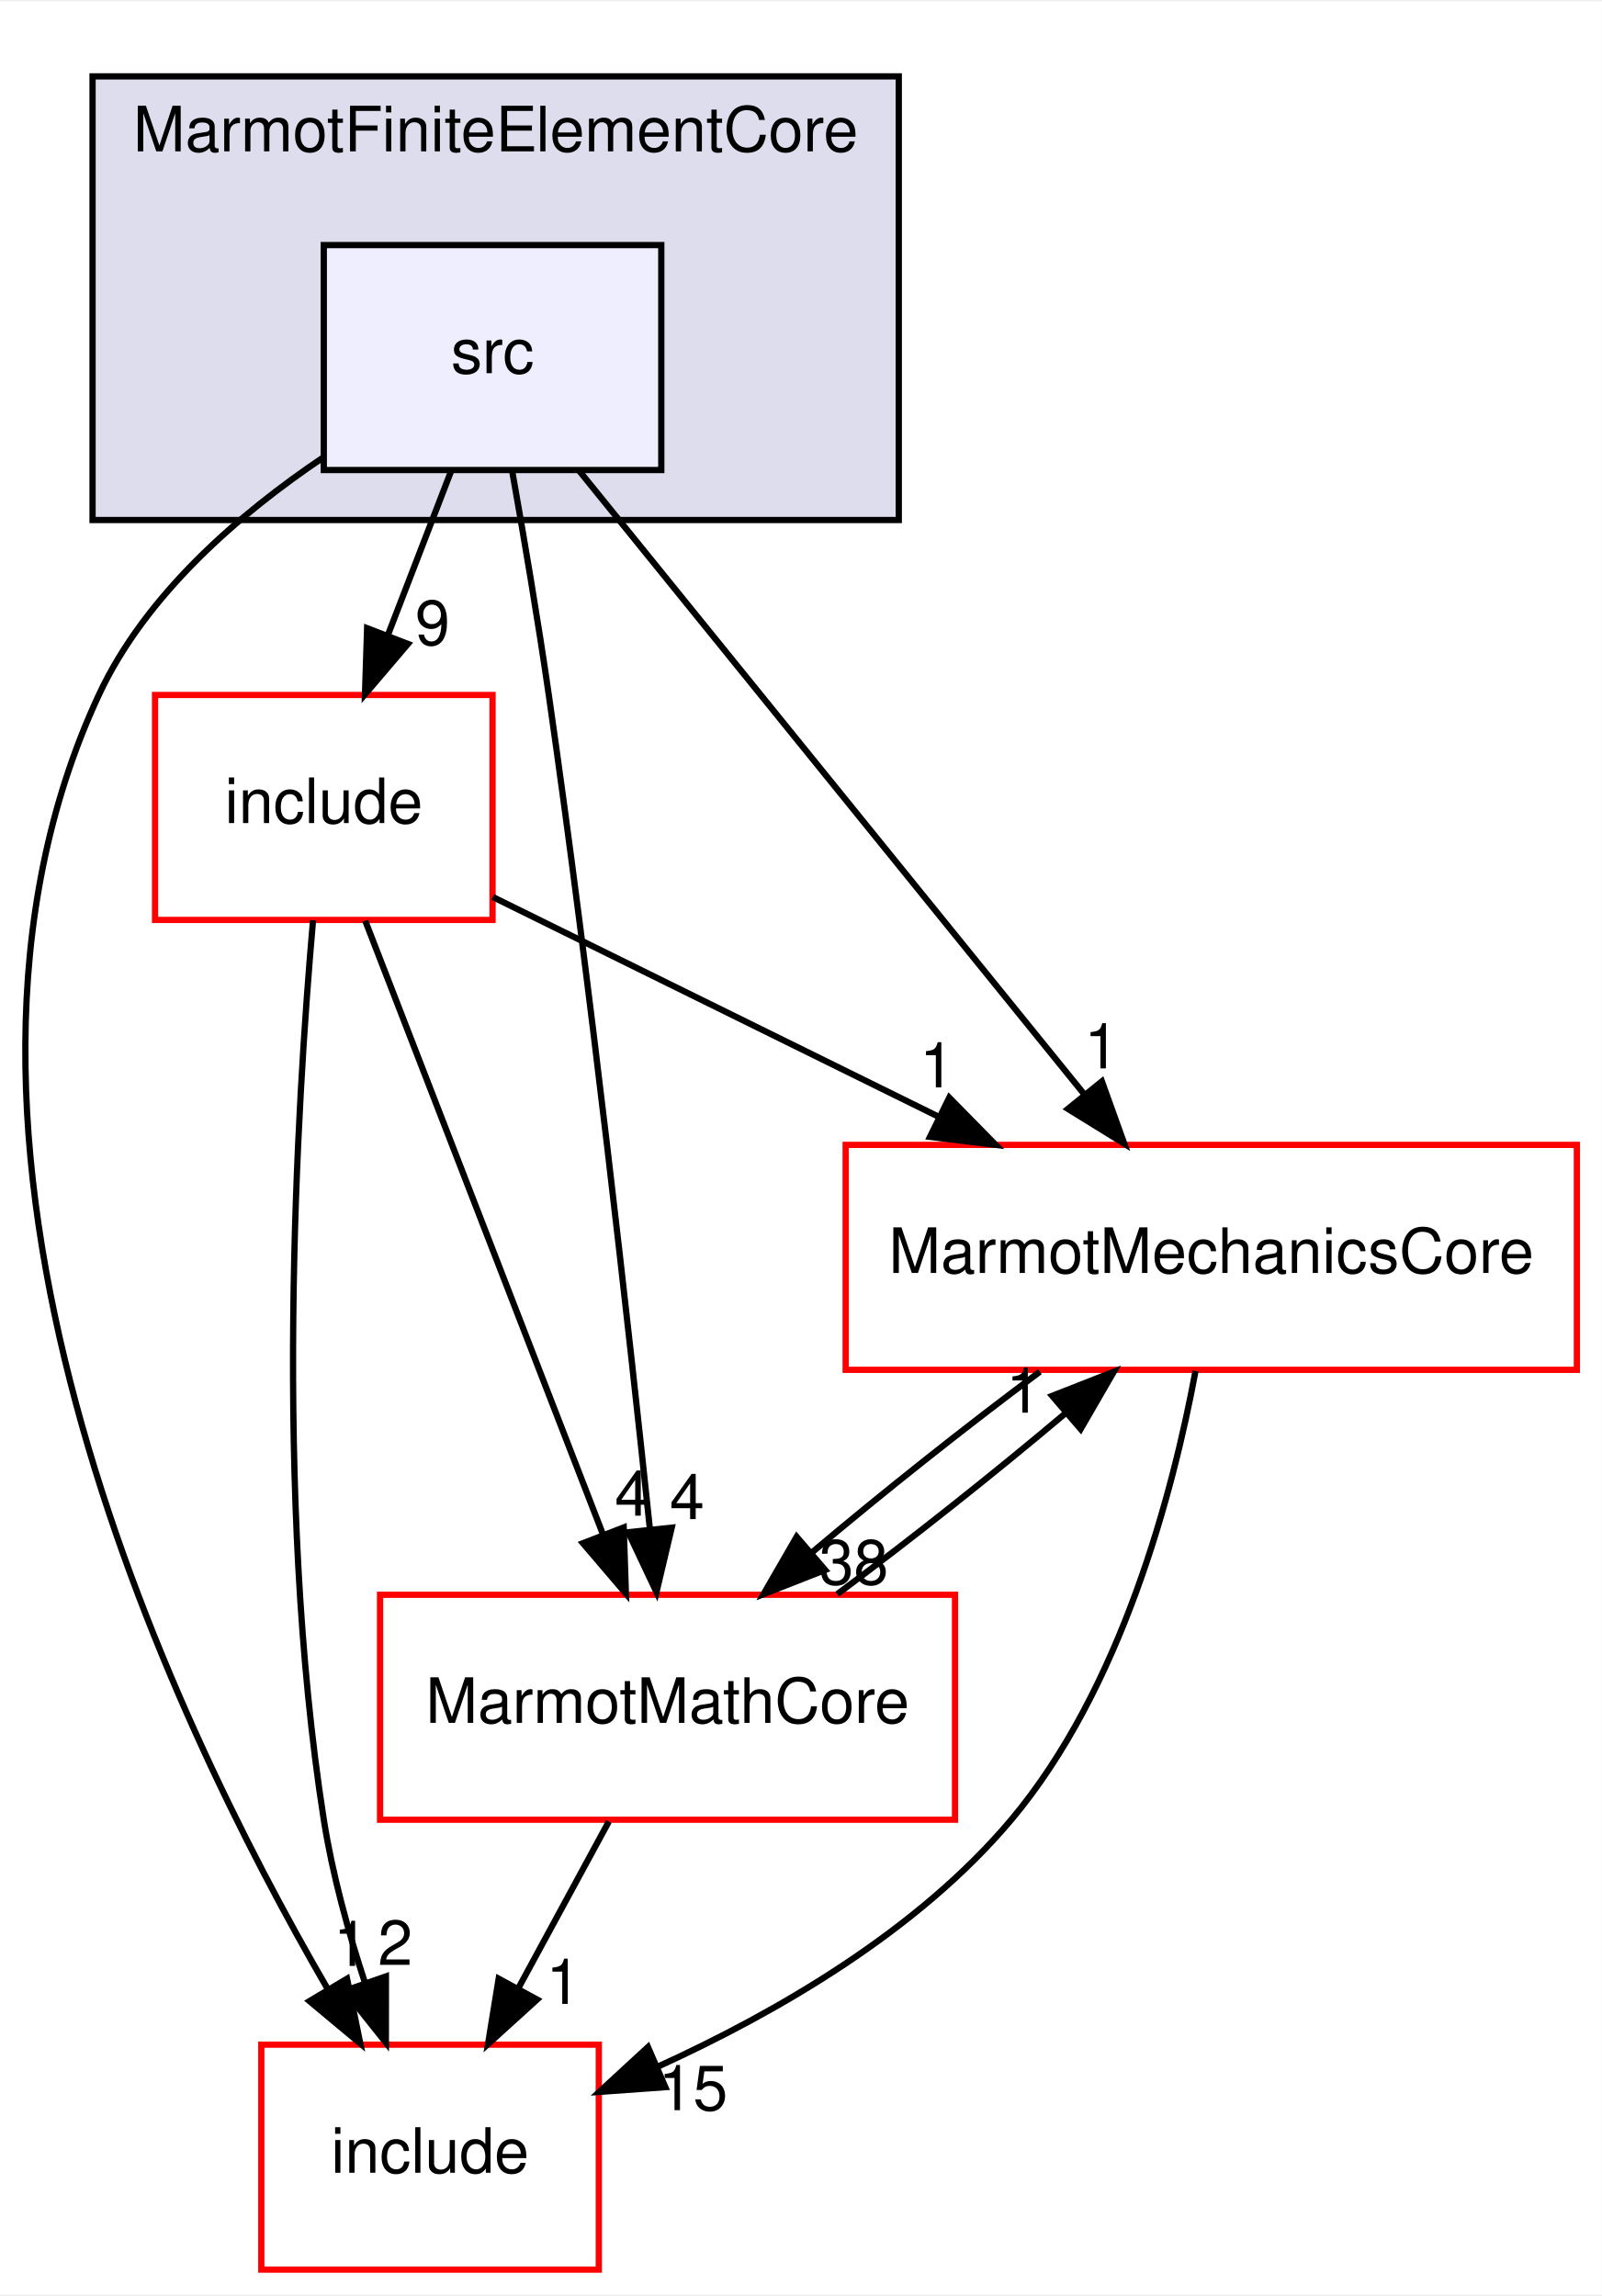
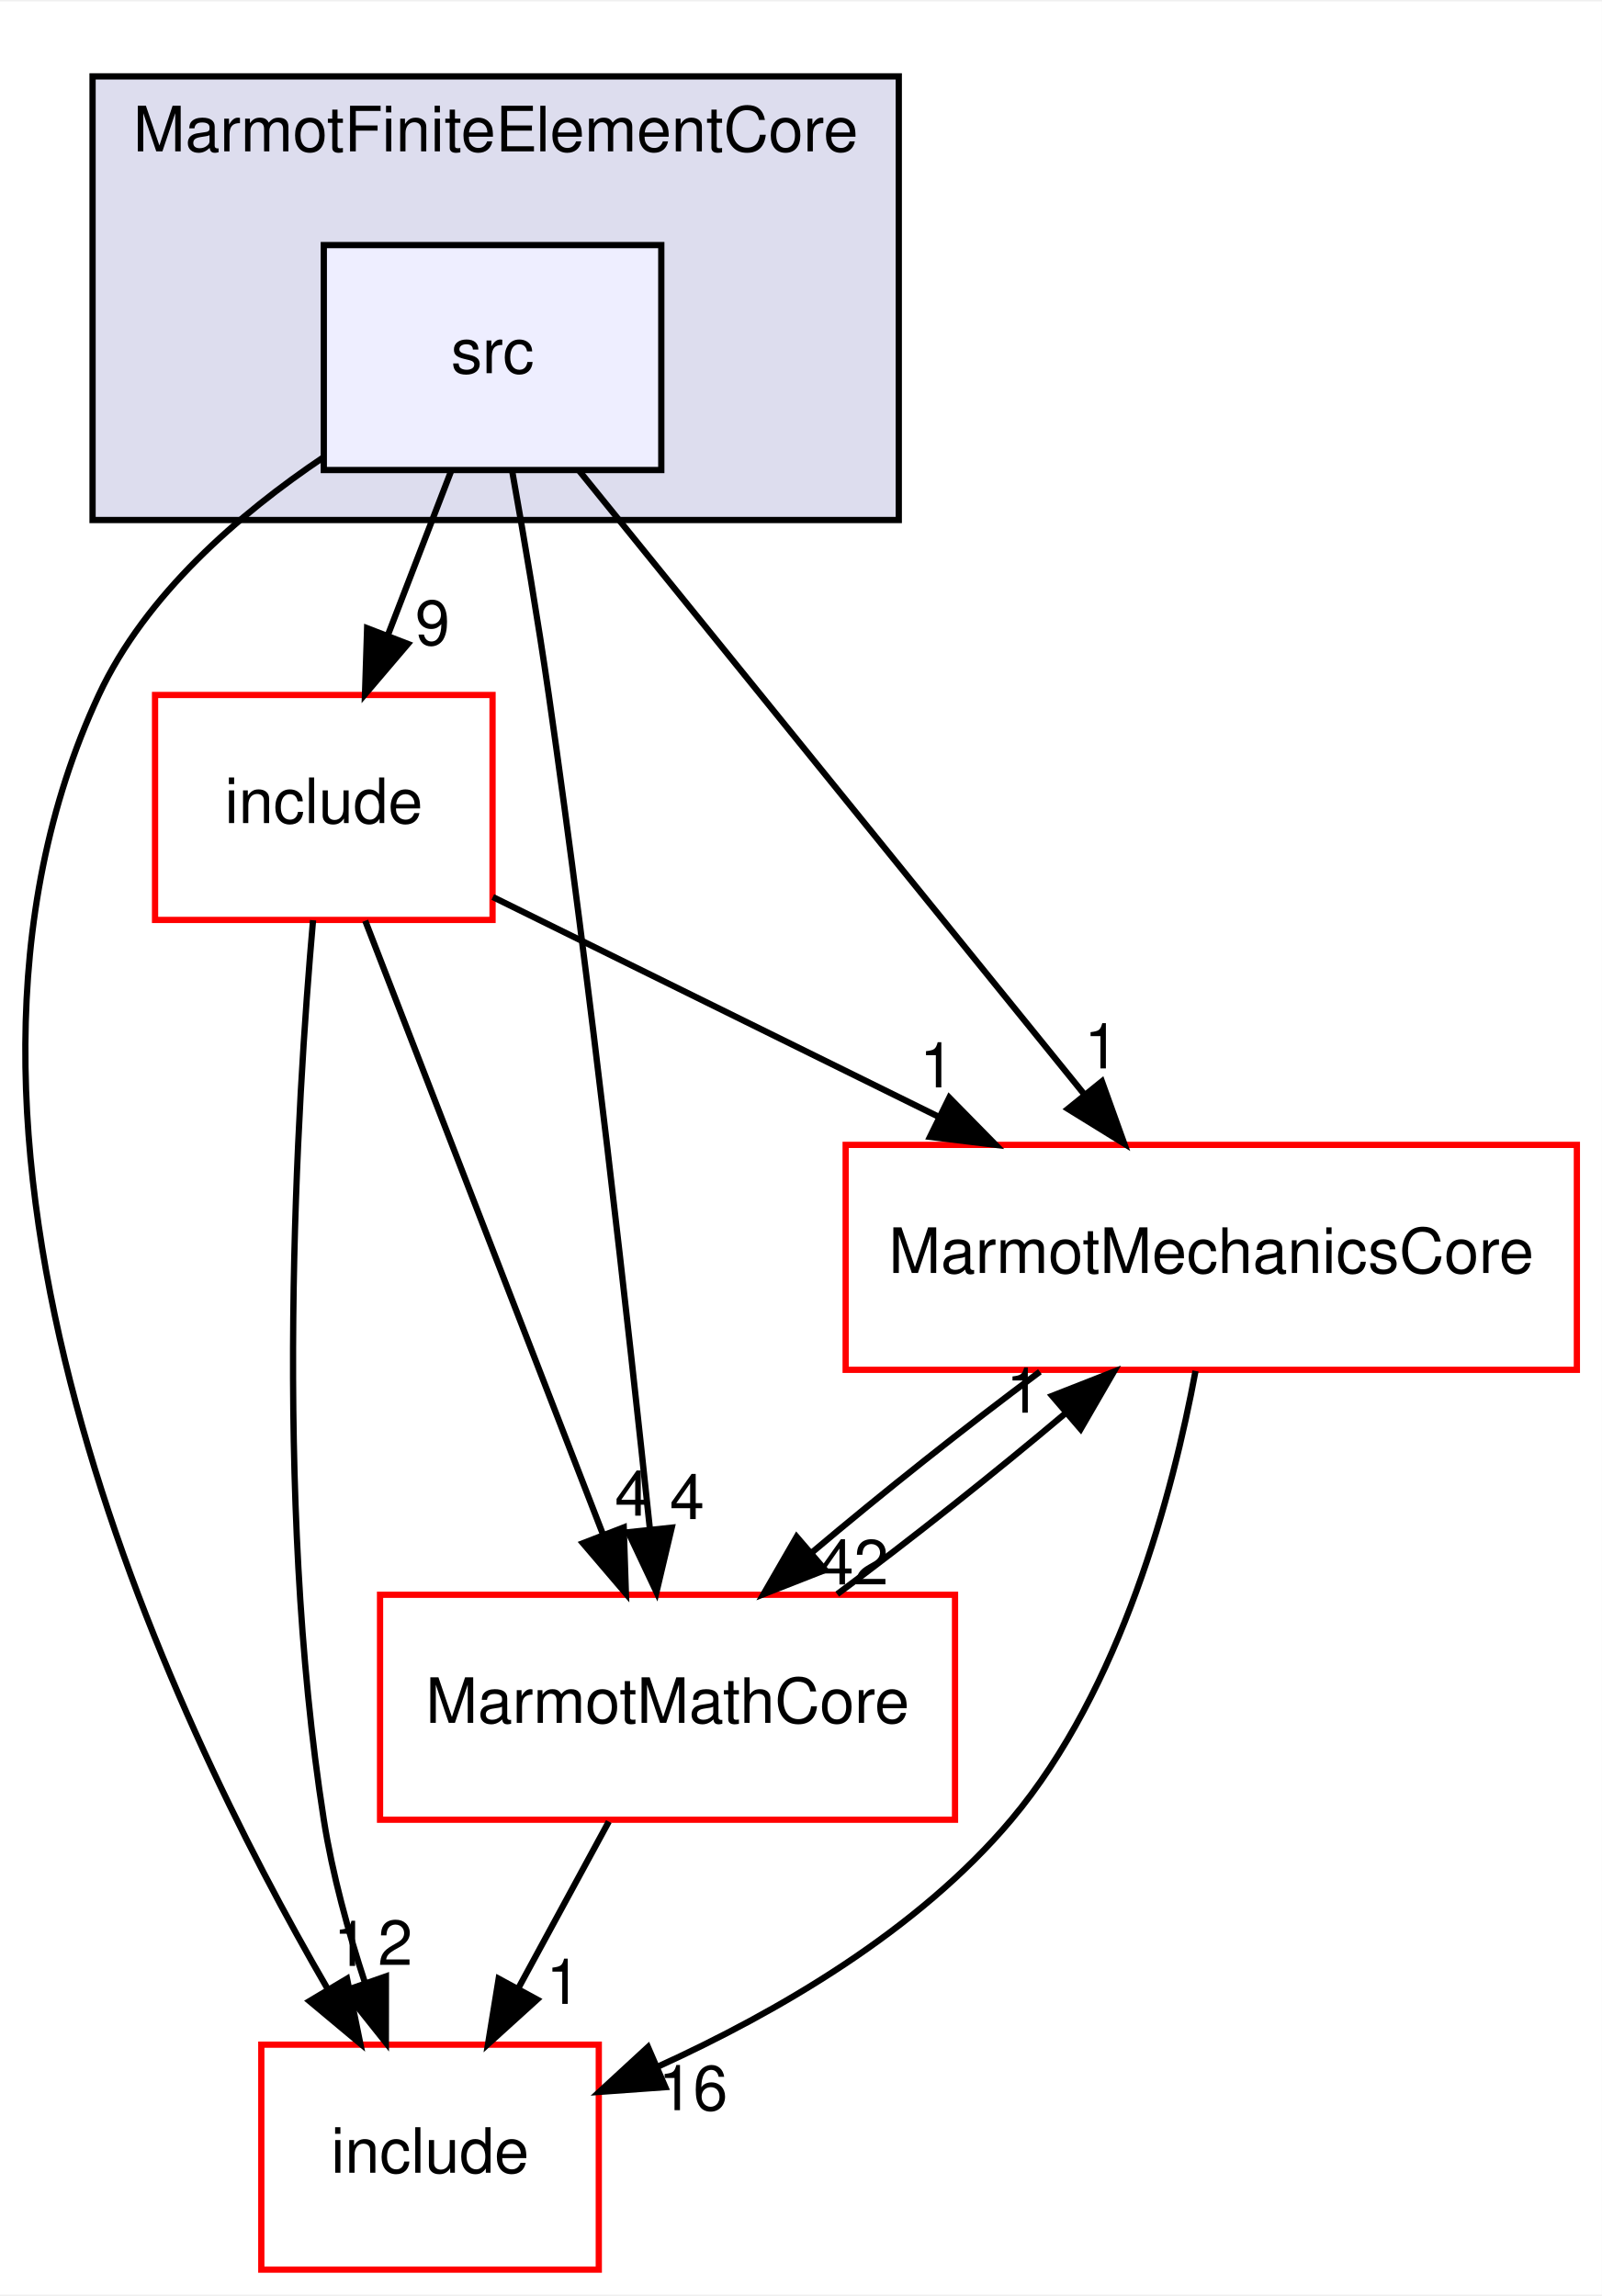
<svg xmlns="http://www.w3.org/2000/svg" xmlns:xlink="http://www.w3.org/1999/xlink" width="256pt" height="367pt" viewBox="0.00 0.00 256.31 367.00">
  <g id="graph0" class="graph" transform="scale(1 1) rotate(0) translate(4 363)">
    <polygon fill="white" stroke="transparent" points="-4,4 -4,-363 252.31,-363 252.31,4 -4,4" />
    <g id="clust1" class="cluster">
      <g id="a_clust1">
        <a xlink:href="dir_a6282ced73efdb7b36cfc8bdf7a60b20.html" target="_top" xlink:title="MarmotFiniteElementCore">
          <polygon fill="#ddddee" stroke="black" points="10.81,-280 10.81,-351 139.81,-351 139.81,-280 10.81,-280" />
          <text text-anchor="middle" x="75.31" y="-339" font-family="Helvetica,sans-Serif" font-size="10.00">MarmotFiniteElementCore</text>
        </a>
      </g>
    </g>
    <g id="node1" class="node">
      <g id="a_node1">
        <a xlink:href="dir_b03b27ba81a49fd6f9c9588f67883179.html" target="_top" xlink:title="src">
          <polygon fill="#eeeeff" stroke="black" points="101.81,-324 47.81,-324 47.81,-288 101.81,-288 101.81,-324" />
          <text text-anchor="middle" x="74.81" y="-303.5" font-family="Helvetica,sans-Serif" font-size="10.00">src</text>
        </a>
      </g>
    </g>
    <g id="node2" class="node">
      <g id="a_node2">
        <a xlink:href="dir_7a1ab5031ed028ea4c059c711d14cf0d.html" target="_top" xlink:title="include">
          <polygon fill="white" stroke="red" points="74.81,-252 20.81,-252 20.81,-216 74.81,-216 74.81,-252" />
          <text text-anchor="middle" x="47.81" y="-231.5" font-family="Helvetica,sans-Serif" font-size="10.00">include</text>
        </a>
      </g>
    </g>
    <g id="edge6" class="edge">
      <path fill="none" stroke="black" d="M68.13,-287.7C65.09,-279.81 61.42,-270.3 58.05,-261.55" />
      <polygon fill="black" stroke="black" points="61.27,-260.17 54.4,-252.1 54.74,-262.69 61.27,-260.17" />
      <g id="a_edge6-headlabel">
        <a xlink:href="dir_000009_000007.html" target="_top" xlink:title="9">
          <text text-anchor="middle" x="65.21" y="-260.01" font-family="Helvetica,sans-Serif" font-size="10.00">9</text>
        </a>
      </g>
    </g>
    <g id="node3" class="node">
      <g id="a_node3">
        <a xlink:href="dir_9969c29766c3ca5ea49aac3cac97384d.html" target="_top" xlink:title="MarmotMechanicsCore">
          <polygon fill="white" stroke="red" points="248.31,-180 131.31,-180 131.31,-144 248.31,-144 248.31,-180" />
          <text text-anchor="middle" x="189.81" y="-159.5" font-family="Helvetica,sans-Serif" font-size="10.00">MarmotMechanicsCore</text>
        </a>
      </g>
    </g>
    <g id="edge7" class="edge">
      <path fill="none" stroke="black" d="M88.68,-287.87C108.8,-263.03 146.2,-216.85 169.45,-188.14" />
      <polygon fill="black" stroke="black" points="172.31,-190.16 175.89,-180.19 166.87,-185.76 172.31,-190.16" />
      <g id="a_edge7-headlabel">
        <a xlink:href="dir_000009_000012.html" target="_top" xlink:title="1">
          <text text-anchor="middle" x="172.26" y="-192.24" font-family="Helvetica,sans-Serif" font-size="10.00">1</text>
        </a>
      </g>
    </g>
    <g id="node4" class="node">
      <g id="a_node4">
        <a xlink:href="dir_d44c64559bbebec7f509842c48db8b23.html" target="_top" xlink:title="include">
          <polygon fill="white" stroke="red" points="91.81,-36 37.81,-36 37.81,0 91.81,0 91.81,-36" />
          <text text-anchor="middle" x="64.81" y="-15.5" font-family="Helvetica,sans-Serif" font-size="10.00">include</text>
        </a>
      </g>
    </g>
    <g id="edge8" class="edge">
      <path fill="none" stroke="black" d="M47.8,-290.07C34.3,-281 19.29,-268.07 11.81,-252 -21.05,-181.43 22.74,-89.12 48.46,-44.86" />
      <polygon fill="black" stroke="black" points="51.53,-46.56 53.65,-36.18 45.52,-42.97 51.53,-46.56" />
      <g id="a_edge8-headlabel">
        <a xlink:href="dir_000009_000002.html" target="_top" xlink:title="1">
          <text text-anchor="middle" x="52.13" y="-48.6" font-family="Helvetica,sans-Serif" font-size="10.00">1</text>
        </a>
      </g>
    </g>
    <g id="node5" class="node">
      <g id="a_node5">
        <a xlink:href="dir_39413a3592d49ba1372e049fbfe3e31f.html" target="_top" xlink:title="MarmotMathCore">
          <polygon fill="white" stroke="red" points="148.81,-108 56.81,-108 56.81,-72 148.81,-72 148.81,-108" />
          <text text-anchor="middle" x="102.81" y="-87.5" font-family="Helvetica,sans-Serif" font-size="10.00">MarmotMathCore</text>
        </a>
      </g>
    </g>
    <g id="edge9" class="edge">
      <path fill="none" stroke="black" d="M77.95,-287.85C79.79,-277.49 82.08,-264.01 83.81,-252 90.54,-205.2 96.62,-150.48 100,-118.4" />
      <polygon fill="black" stroke="black" points="103.48,-118.74 101.04,-108.43 96.52,-118.01 103.48,-118.74" />
      <g id="a_edge9-headlabel">
        <a xlink:href="dir_000009_000010.html" target="_top" xlink:title="4">
          <text text-anchor="middle" x="105.94" y="-120.11" font-family="Helvetica,sans-Serif" font-size="10.00">4</text>
        </a>
      </g>
    </g>
    <g id="edge1" class="edge">
      <path fill="none" stroke="black" d="M74.85,-219.67C95.03,-209.72 123.01,-195.93 146.31,-184.44" />
      <polygon fill="black" stroke="black" points="147.89,-187.56 155.32,-180 144.8,-181.28 147.89,-187.56" />
      <g id="a_edge1-headlabel">
        <a xlink:href="dir_000007_000012.html" target="_top" xlink:title="1">
          <text text-anchor="middle" x="145.93" y="-189.2" font-family="Helvetica,sans-Serif" font-size="10.00">1</text>
        </a>
      </g>
    </g>
    <g id="edge2" class="edge">
      <path fill="none" stroke="black" d="M46.09,-215.95C43.49,-186.41 39.68,-123.92 47.81,-72 49.17,-63.31 51.71,-54.1 54.42,-45.84" />
      <polygon fill="black" stroke="black" points="57.75,-46.93 57.74,-36.33 51.14,-44.62 57.75,-46.93" />
      <g id="a_edge2-headlabel">
        <a xlink:href="dir_000007_000002.html" target="_top" xlink:title="2">
          <text text-anchor="middle" x="59.24" y="-48.76" font-family="Helvetica,sans-Serif" font-size="10.00">2</text>
        </a>
      </g>
    </g>
    <g id="edge3" class="edge">
      <path fill="none" stroke="black" d="M54.44,-215.87C63.9,-191.46 81.34,-146.43 92.49,-117.64" />
      <polygon fill="black" stroke="black" points="95.8,-118.78 96.15,-108.19 89.27,-116.25 95.8,-118.78" />
      <g id="a_edge3-headlabel">
        <a xlink:href="dir_000007_000010.html" target="_top" xlink:title="4">
          <text text-anchor="middle" x="97.15" y="-120.66" font-family="Helvetica,sans-Serif" font-size="10.00">4</text>
        </a>
      </g>
    </g>
    <g id="edge4" class="edge">
      <path fill="none" stroke="black" d="M187.29,-143.82C183.69,-124.47 175.45,-92.99 157.81,-72 142.87,-54.23 120.37,-41.19 101.25,-32.48" />
      <polygon fill="black" stroke="black" points="102.46,-29.2 91.89,-28.44 99.68,-35.62 102.46,-29.2" />
      <g id="a_edge4-headlabel">
-         <a xlink:href="dir_000012_000002.html" target="_top" xlink:title="15">
-           <text text-anchor="middle" x="106.89" y="-25.51" font-family="Helvetica,sans-Serif" font-size="10.00">15</text>
+         <a xlink:href="dir_000012_000002.html" target="_top" xlink:title="16">
+           <text text-anchor="middle" x="106.89" y="-25.51" font-family="Helvetica,sans-Serif" font-size="10.00">16</text>
        </a>
      </g>
    </g>
    <g id="edge5" class="edge">
      <path fill="none" stroke="black" d="M162.39,-143.7C150.63,-134.97 137.13,-124.24 125.89,-114.75" />
      <polygon fill="black" stroke="black" points="128.03,-111.97 118.17,-108.1 123.47,-117.28 128.03,-111.97" />
      <g id="a_edge5-headlabel">
-         <a xlink:href="dir_000012_000010.html" target="_top" xlink:title="38">
-           <text text-anchor="middle" x="132.61" y="-109.66" font-family="Helvetica,sans-Serif" font-size="10.00">38</text>
+         <a xlink:href="dir_000012_000010.html" target="_top" xlink:title="42">
+           <text text-anchor="middle" x="132.61" y="-109.66" font-family="Helvetica,sans-Serif" font-size="10.00">42</text>
        </a>
      </g>
    </g>
    <g id="edge10" class="edge">
      <path fill="none" stroke="black" d="M129.96,-108.1C141.69,-116.8 155.19,-127.52 166.46,-137.03" />
      <polygon fill="black" stroke="black" points="164.35,-139.83 174.22,-143.7 168.91,-134.52 164.35,-139.83" />
      <g id="a_edge10-headlabel">
        <a xlink:href="dir_000010_000012.html" target="_top" xlink:title="1">
          <text text-anchor="middle" x="159.77" y="-137.14" font-family="Helvetica,sans-Serif" font-size="10.00">1</text>
        </a>
      </g>
    </g>
    <g id="edge11" class="edge">
      <path fill="none" stroke="black" d="M93.41,-71.7C89.04,-63.64 83.75,-53.89 78.91,-44.98" />
      <polygon fill="black" stroke="black" points="81.94,-43.22 74.09,-36.1 75.79,-46.56 81.94,-43.22" />
      <g id="a_edge11-headlabel">
        <a xlink:href="dir_000010_000002.html" target="_top" xlink:title="1">
          <text text-anchor="middle" x="86.15" y="-42.53" font-family="Helvetica,sans-Serif" font-size="10.00">1</text>
        </a>
      </g>
    </g>
  </g>
</svg>
